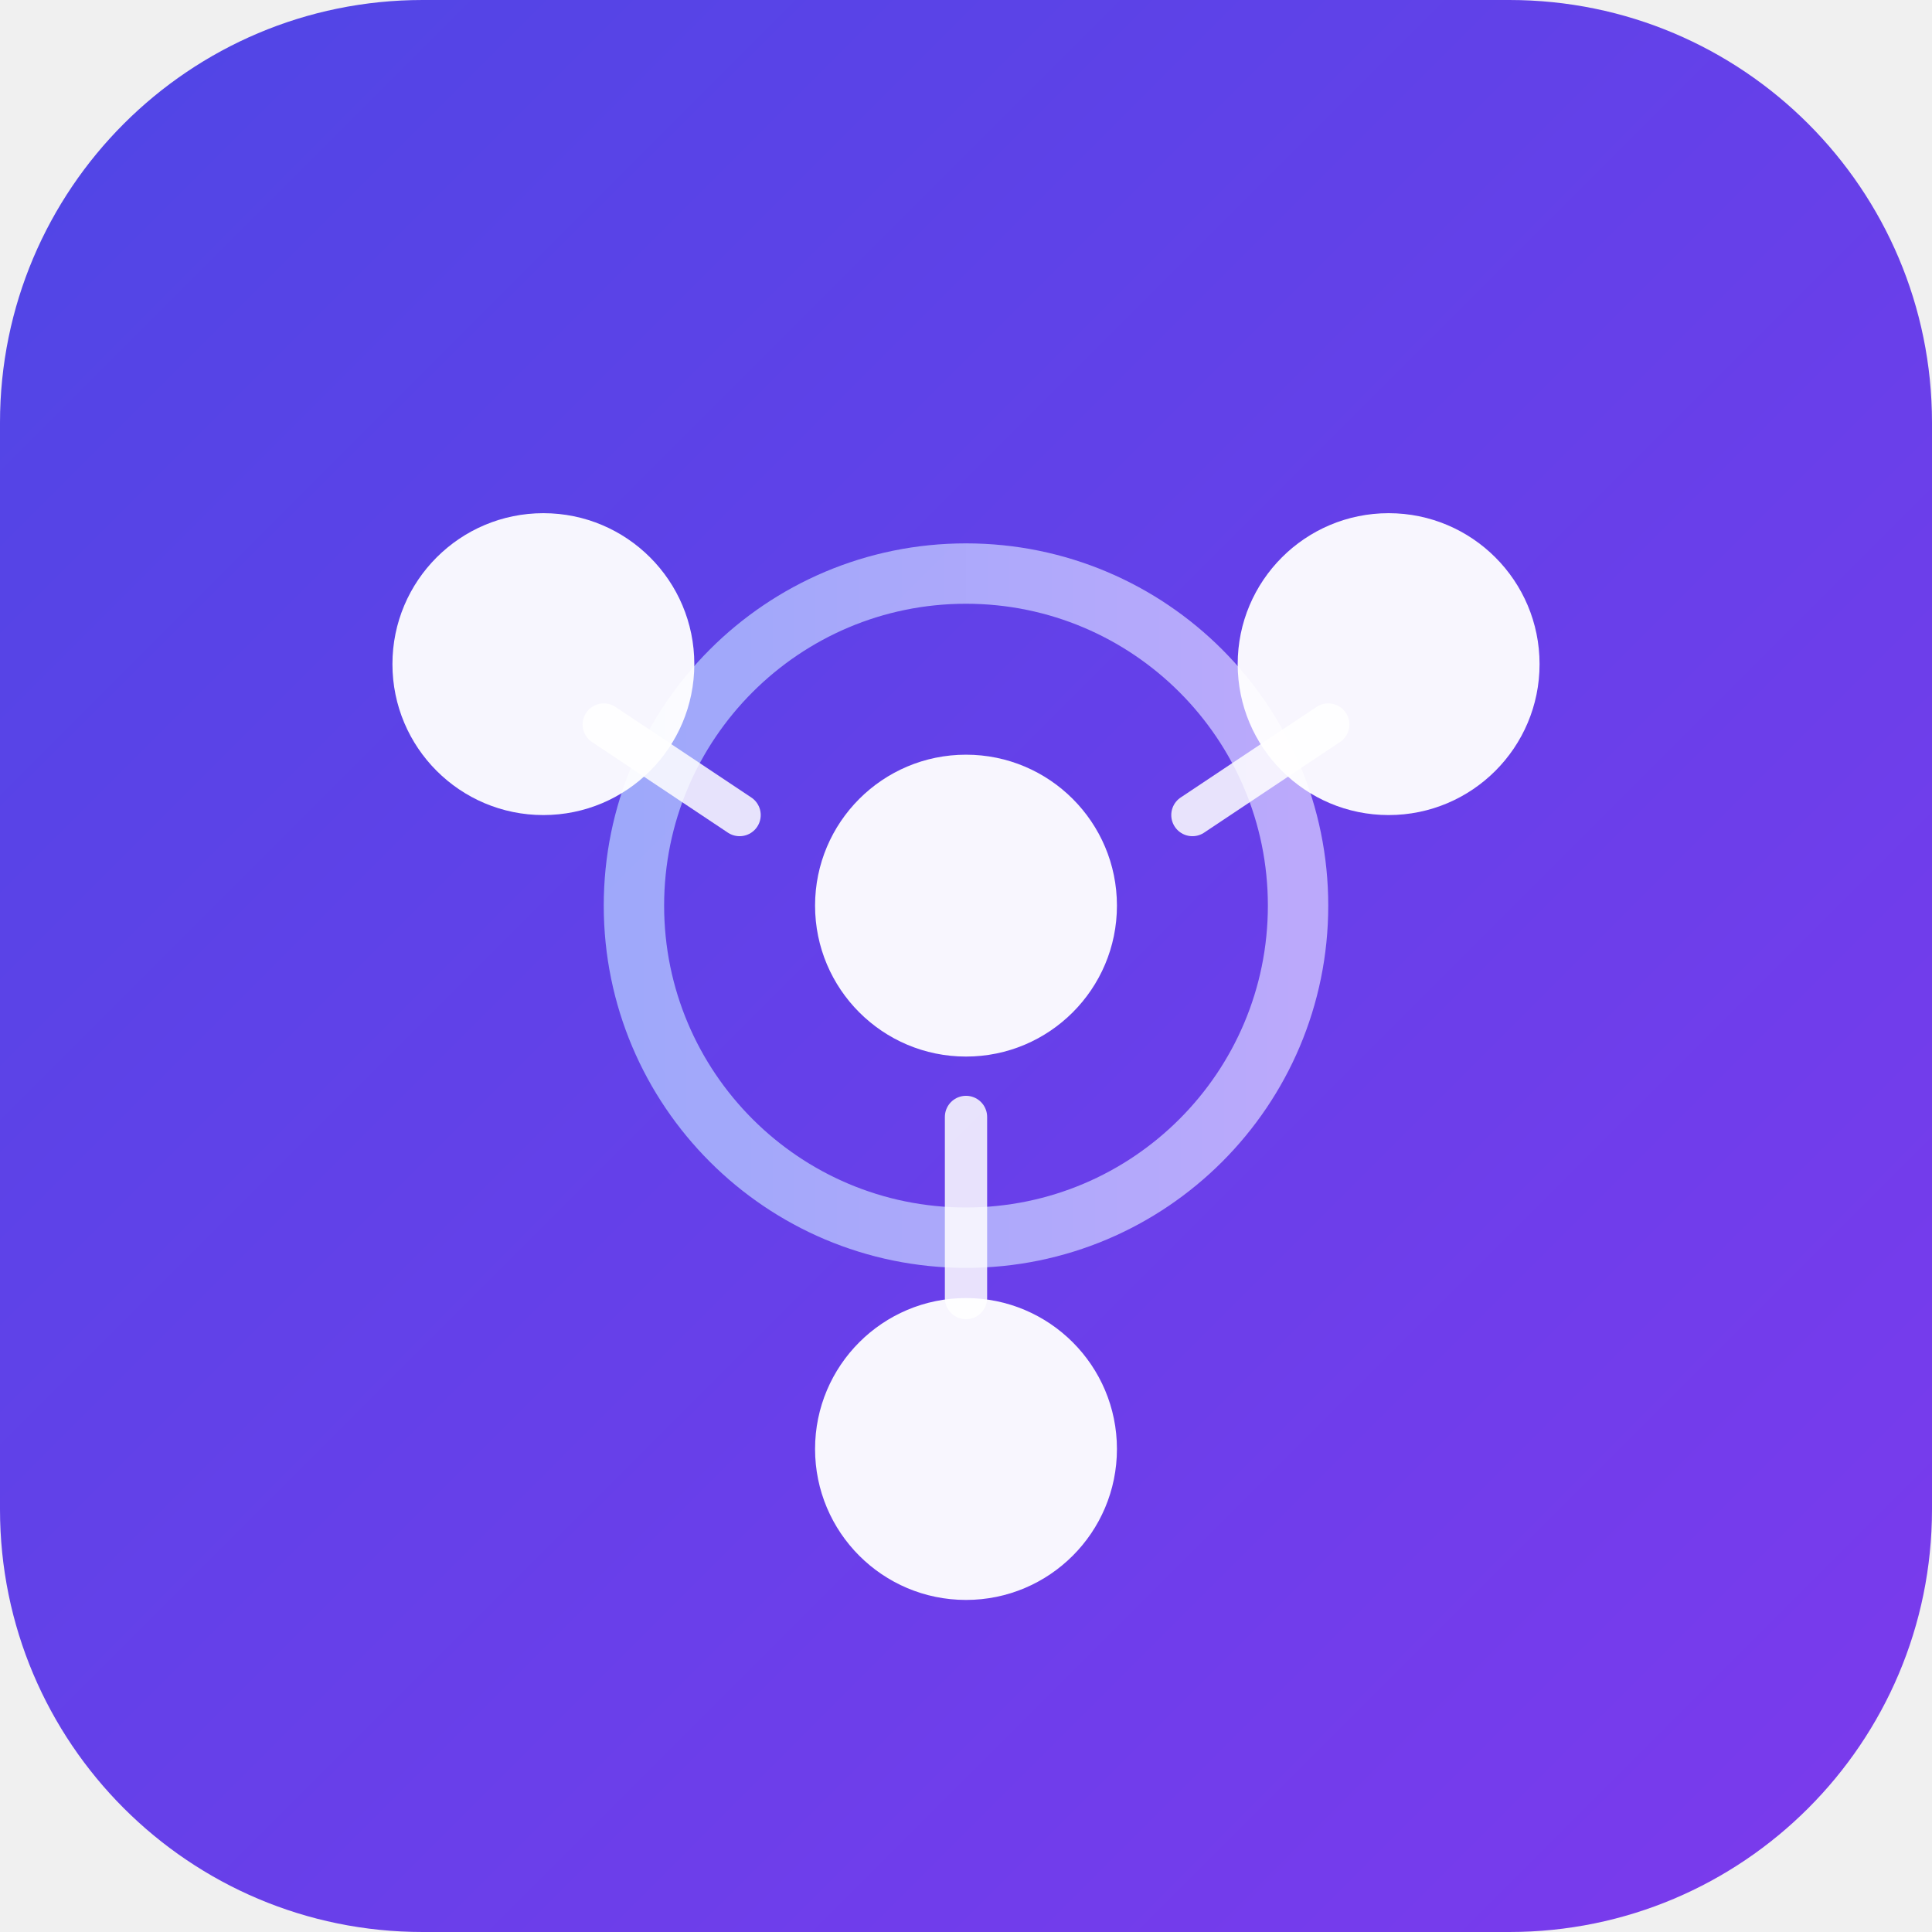
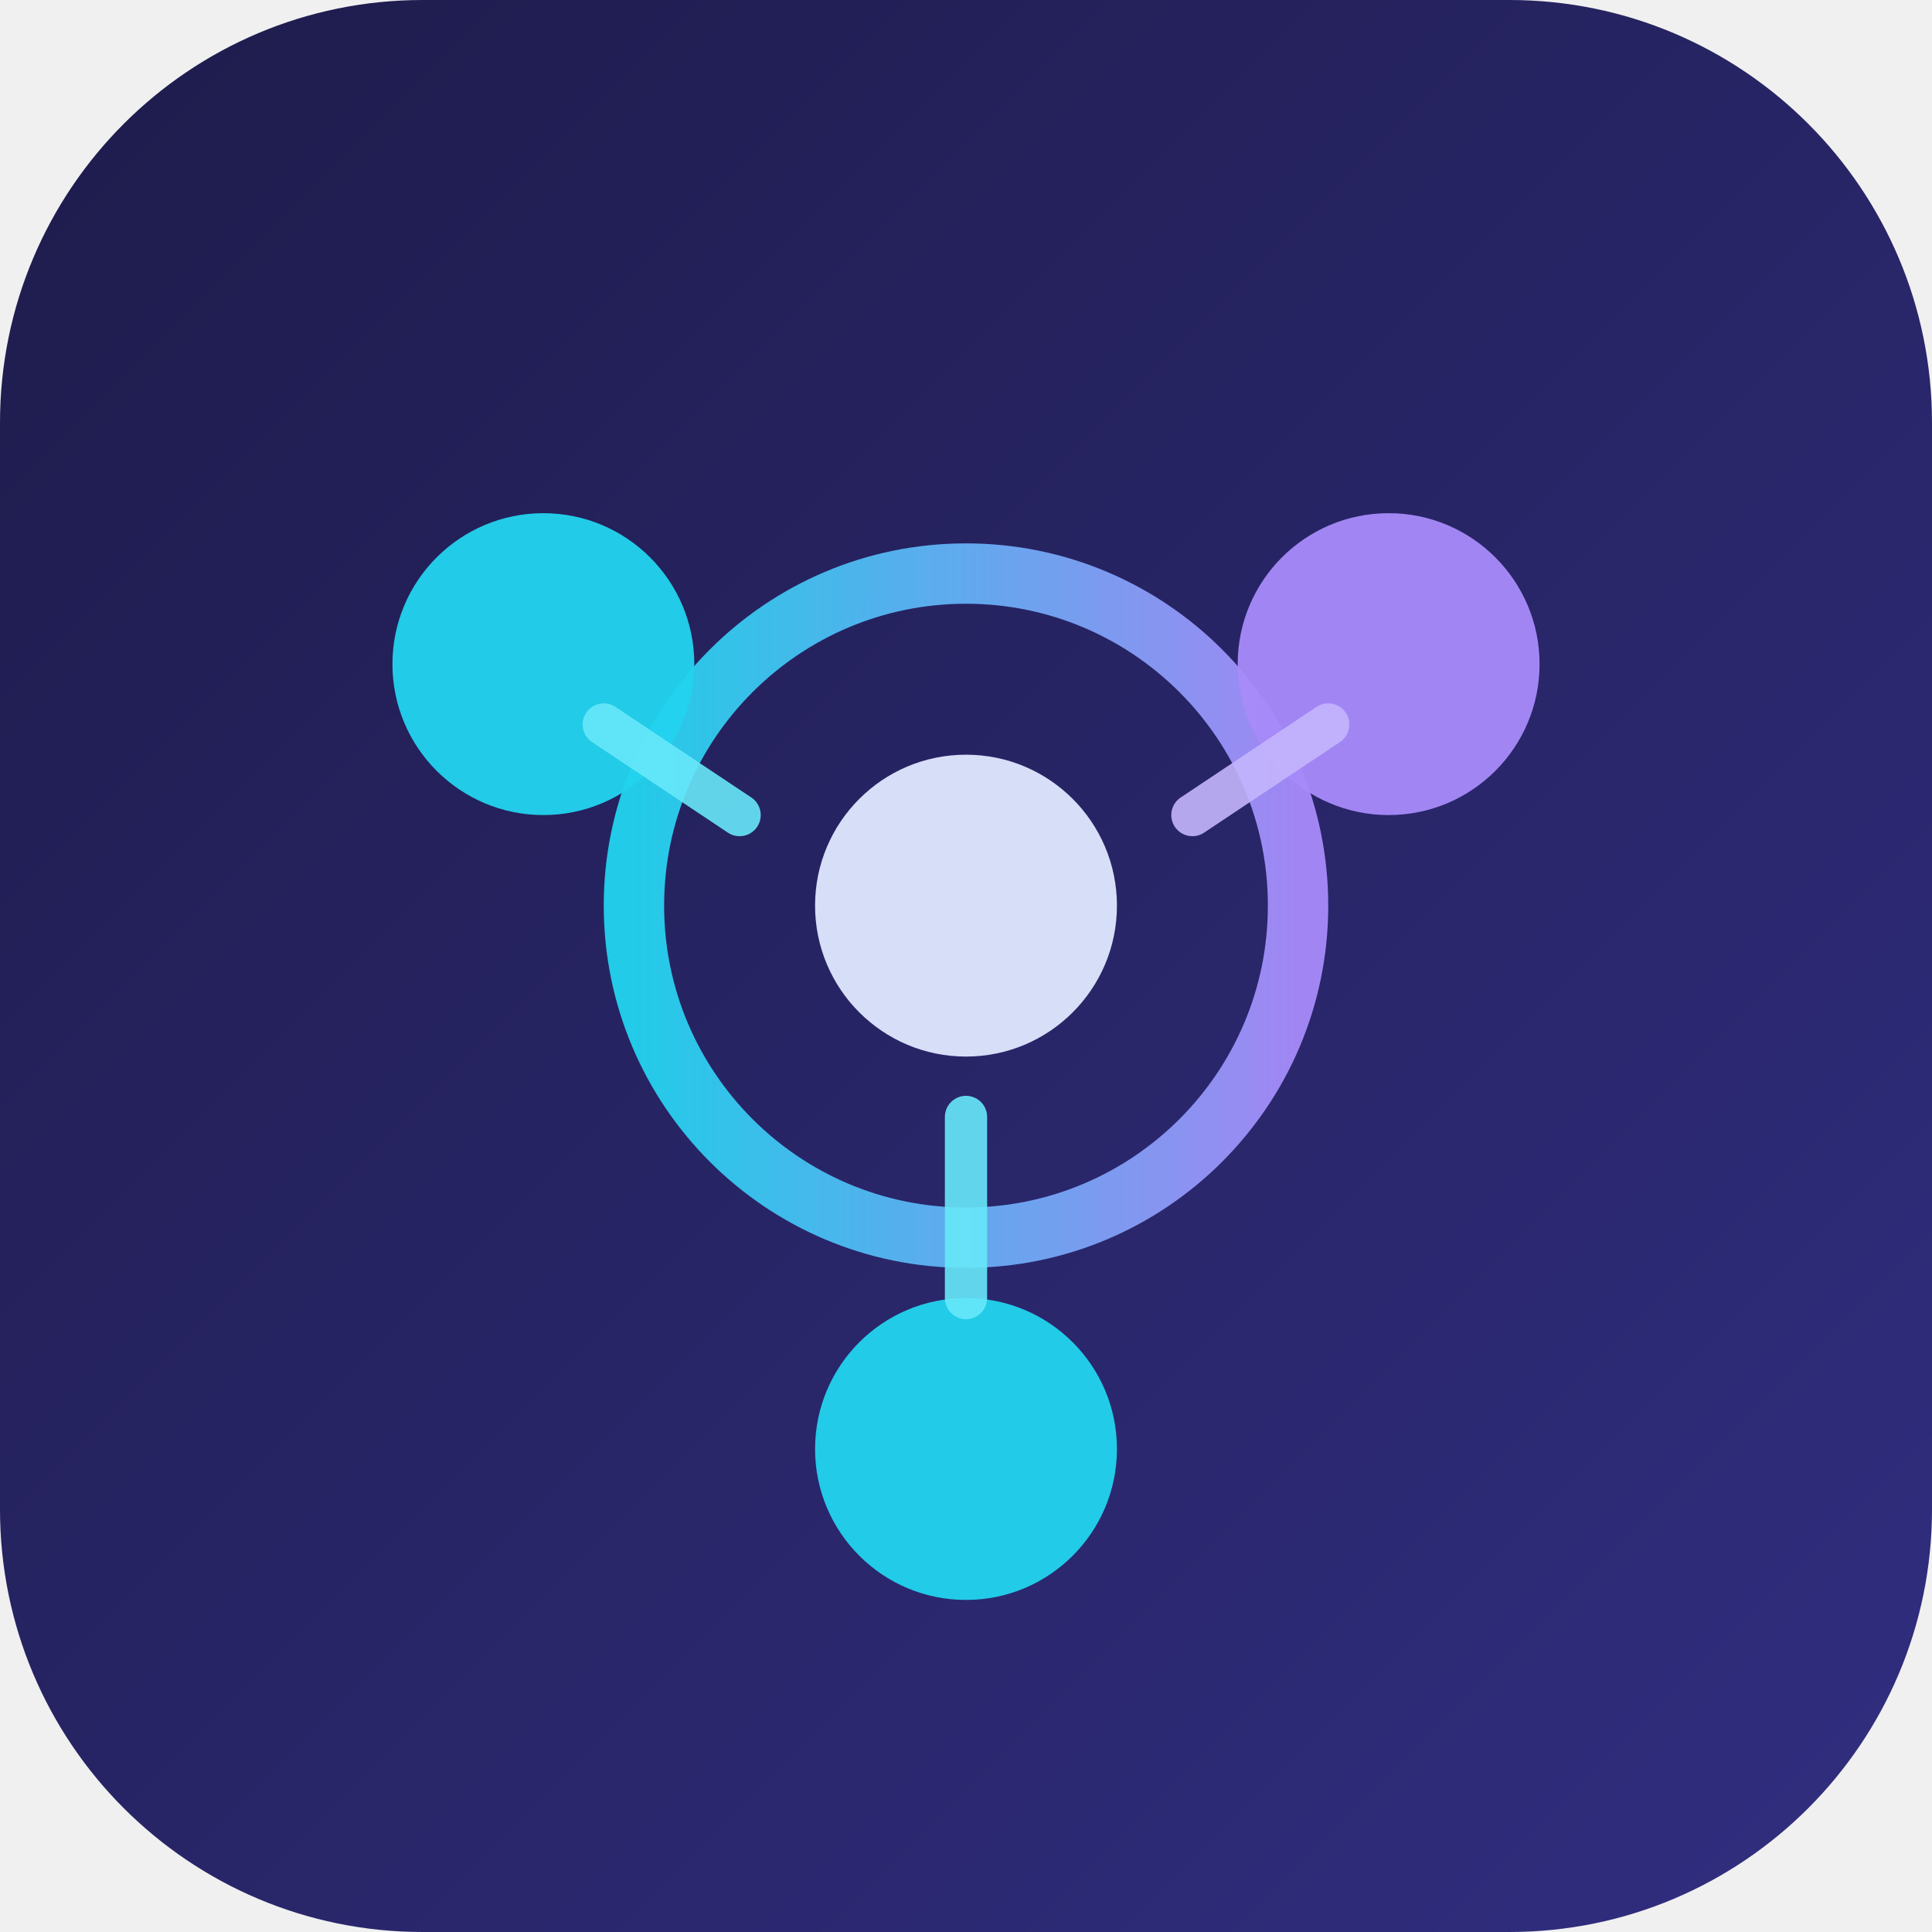
<svg xmlns="http://www.w3.org/2000/svg" width="64" height="64" viewBox="0 0 64 64" fill="none" aria-hidden="true">
  <defs>
    <linearGradient id="bh-bg" x1="0%" y1="0%" x2="100%" y2="100%">
-       <stop offset="0%" stop-color="#4F46E5" />
-       <stop offset="100%" stop-color="#7C3AED" />
+       <stop offset="0%" stop-color="#1e1b4b" />
+       <stop offset="100%" stop-color="#312e81" />
    </linearGradient>
    <linearGradient id="bh-accent" x1="0%" y1="0%" x2="100%" y2="0%">
-       <stop offset="0%" stop-color="#A5B4FC" />
-       <stop offset="100%" stop-color="#C4B5FD" />
+       <stop offset="0%" stop-color="#22d3ee" />
+       <stop offset="100%" stop-color="#a78bfa" />
    </linearGradient>
  </defs>
  <rect width="64" height="64" rx="14" fill="url(#bh-bg)" />
-   <circle cx="32" cy="30" r="11" fill="none" stroke="url(#bh-accent)" stroke-width="2" opacity="0.9" />
-   <circle cx="18" cy="22" r="5" fill="white" opacity="0.95" />
-   <circle cx="46" cy="22" r="5" fill="white" opacity="0.95" />
-   <circle cx="32" cy="48" r="5" fill="white" opacity="0.95" />
-   <path d="M24.5 27 L20 24" stroke="white" stroke-width="1.4" opacity="0.85" stroke-linecap="round" />
-   <path d="M39.5 27 L44 24" stroke="white" stroke-width="1.4" opacity="0.85" stroke-linecap="round" />
-   <path d="M32 37 L32 43" stroke="white" stroke-width="1.4" opacity="0.85" stroke-linecap="round" />
-   <circle cx="32" cy="30" r="5" fill="white" opacity="0.95" />
+   <circle cx="32" cy="30" r="11" fill="none" stroke="url(#bh-accent)" stroke-width="2" opacity="0.95" />
+   <circle cx="18" cy="22" r="5" fill="#22d3ee" opacity="0.95" />
+   <circle cx="46" cy="22" r="5" fill="#a78bfa" opacity="0.95" />
+   <circle cx="32" cy="48" r="5" fill="#22d3ee" opacity="0.95" />
+   <path d="M24.5 27 L20 24" stroke="#67e8f9" stroke-width="1.4" opacity="0.9" stroke-linecap="round" />
+   <path d="M39.5 27 L44 24" stroke="#c4b5fd" stroke-width="1.4" opacity="0.9" stroke-linecap="round" />
+   <path d="M32 37 L32 43" stroke="#67e8f9" stroke-width="1.4" opacity="0.9" stroke-linecap="round" />
+   <circle cx="32" cy="30" r="5" fill="#e0e7ff" opacity="0.95" />
</svg>
